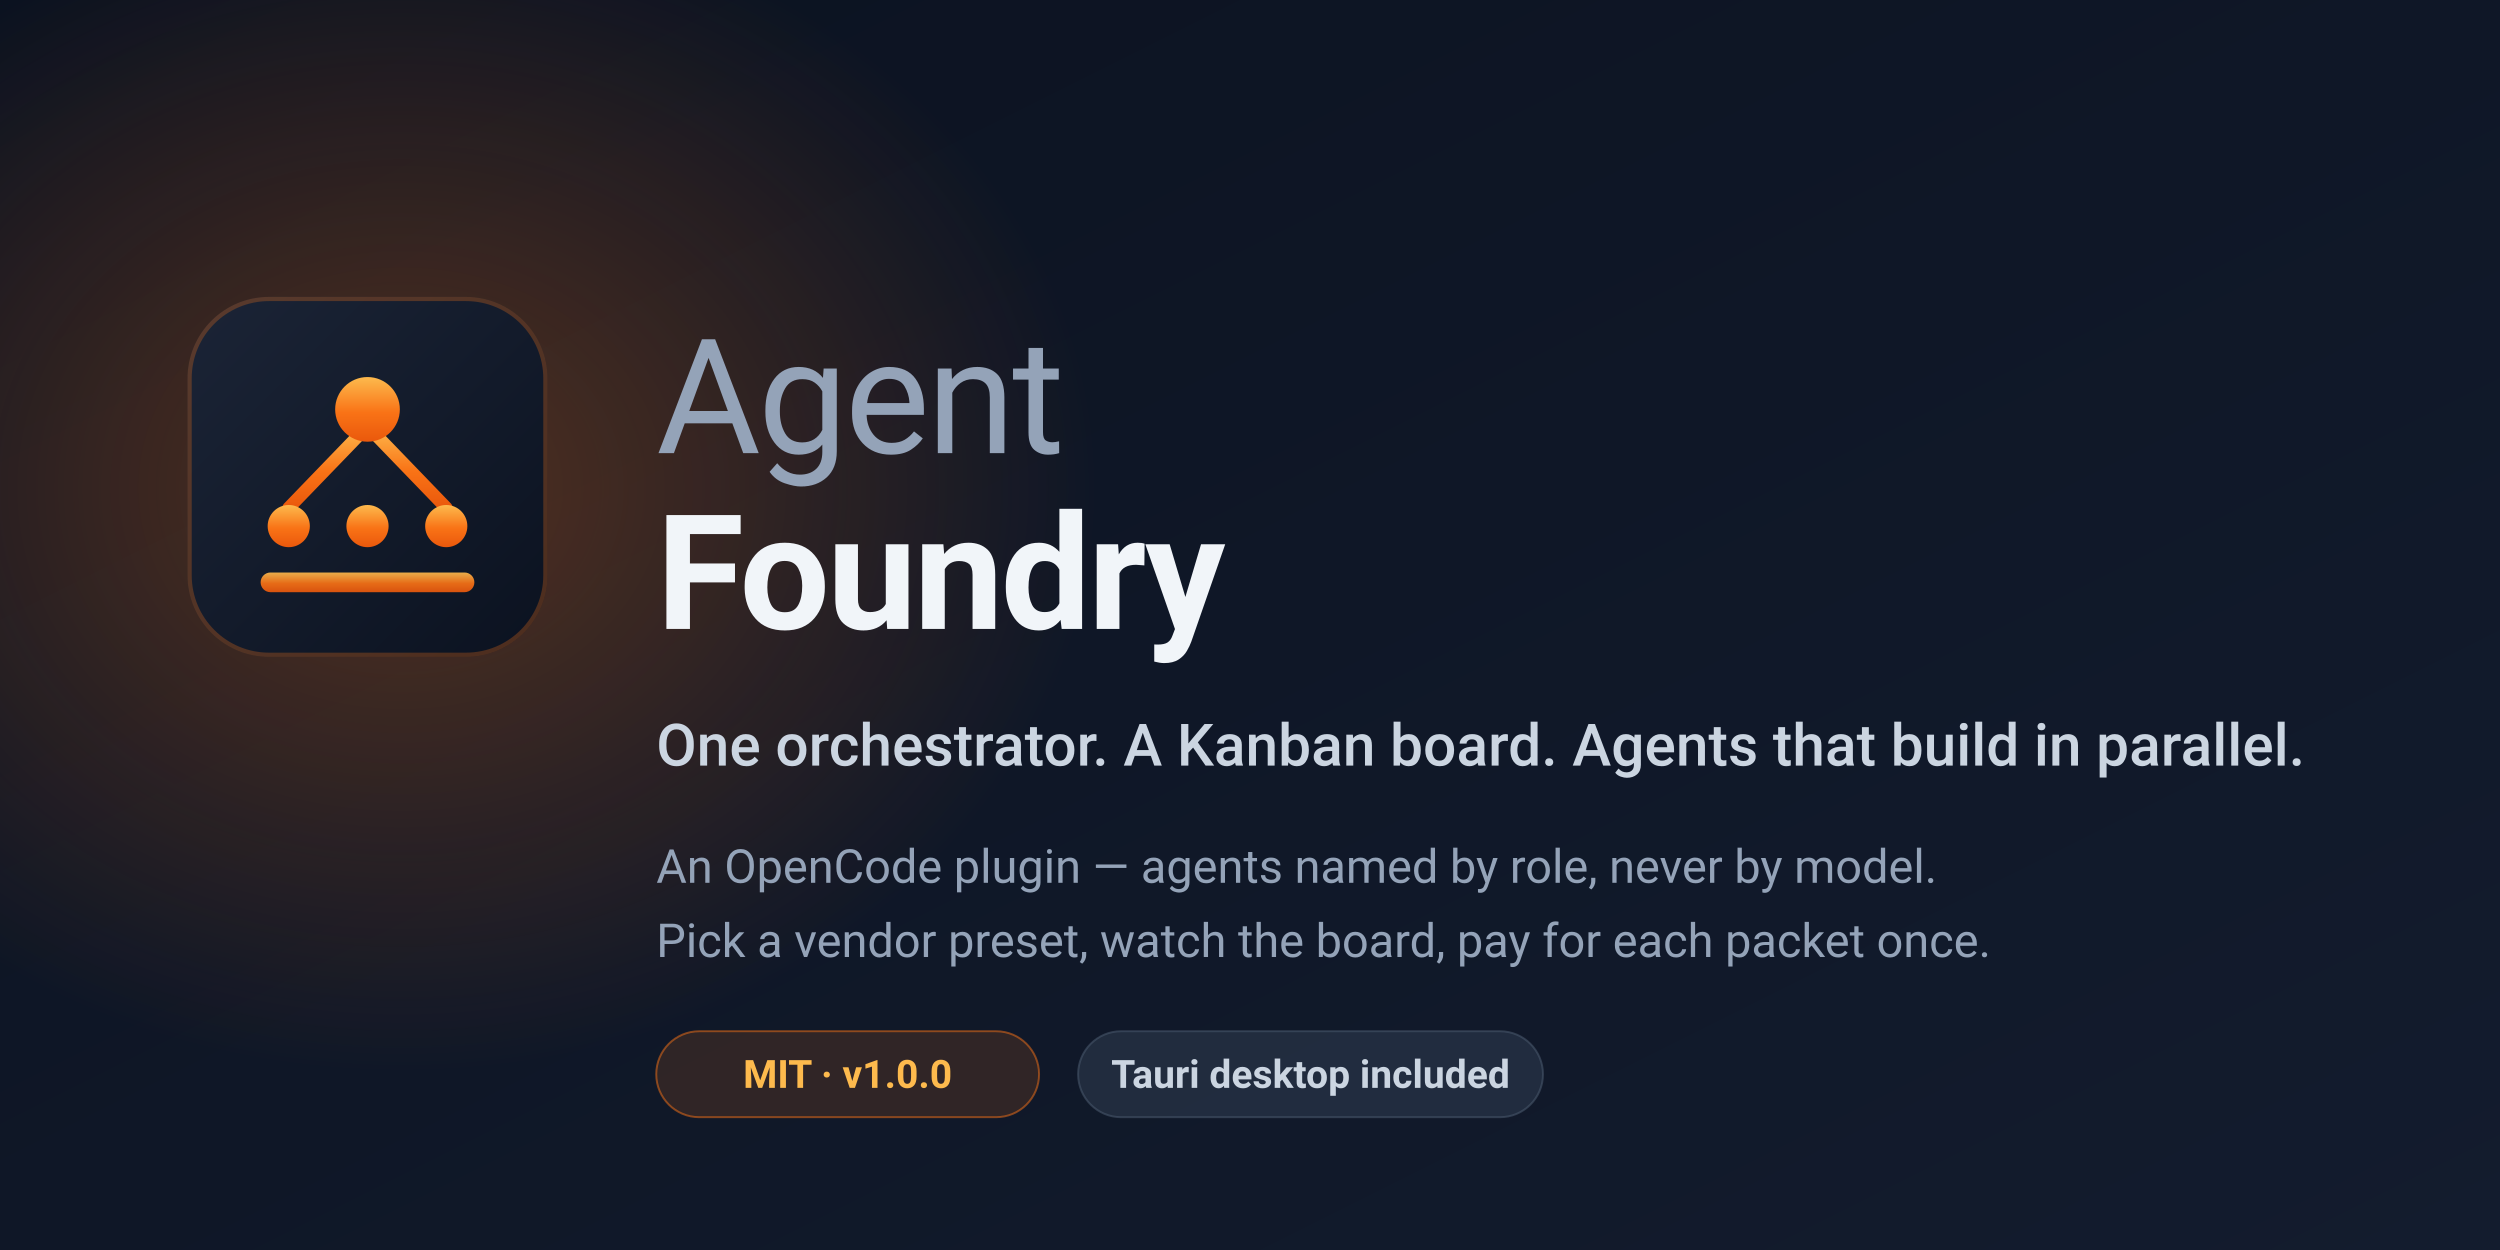
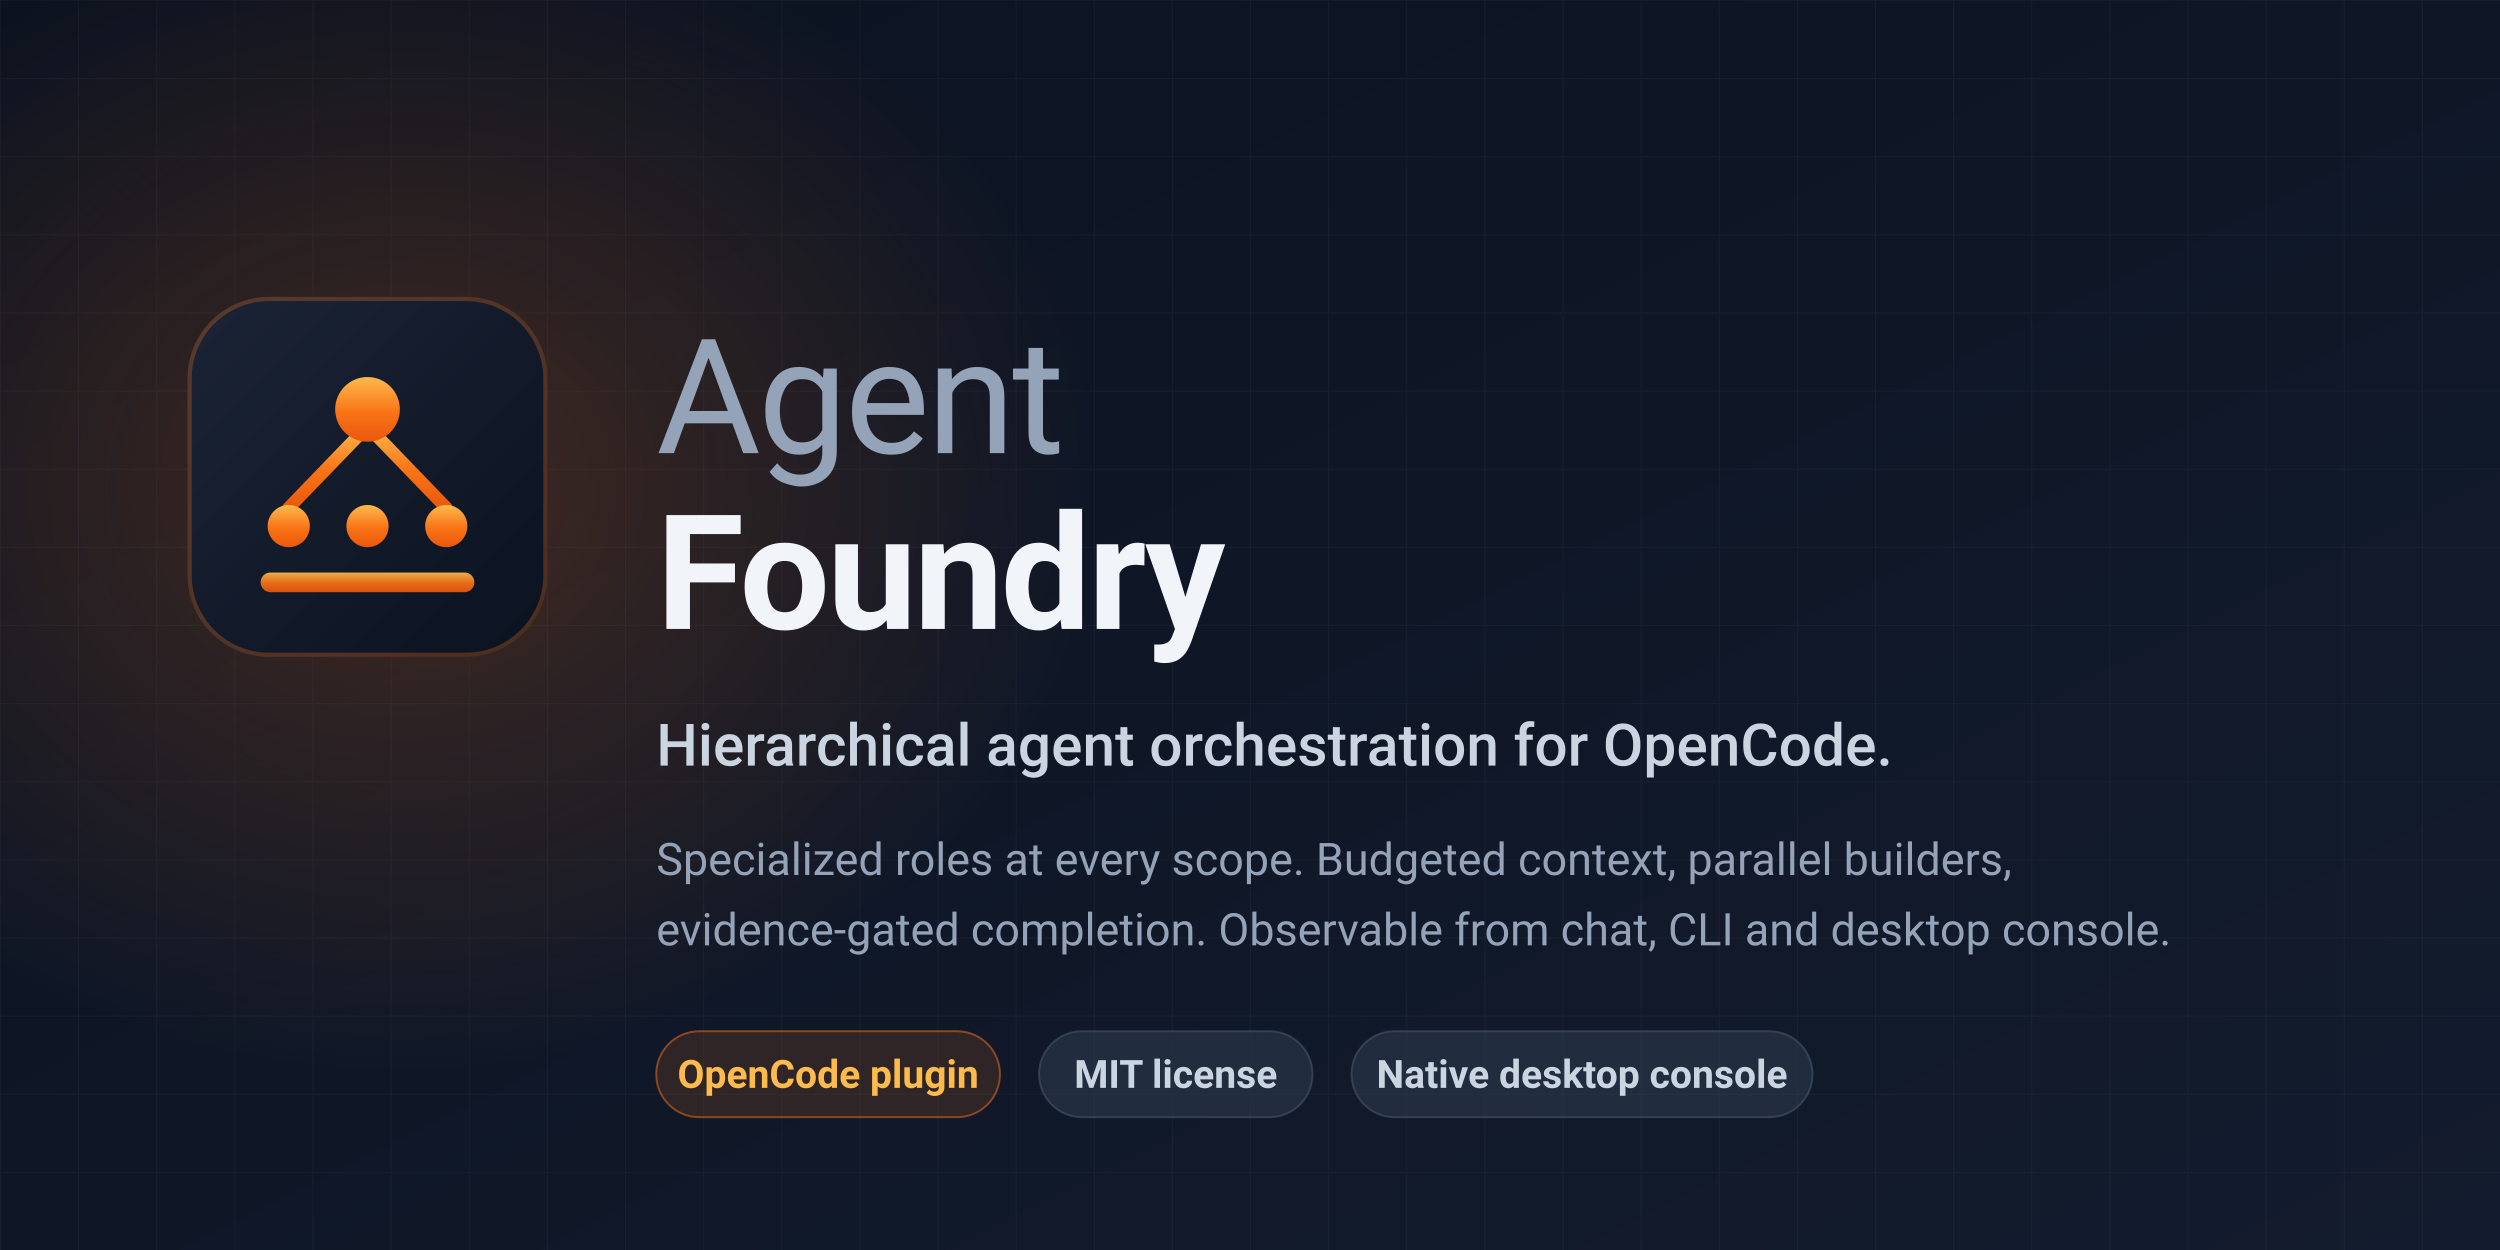
- <svg xmlns="http://www.w3.org/2000/svg" viewBox="0 0 1280 640" width="1280" height="640" role="img" aria-label="Agent Foundry — one orchestrator, a Kanban board, and agents that build in parallel">
+ <svg xmlns="http://www.w3.org/2000/svg" viewBox="0 0 1280 640" width="1280" height="640" role="img" aria-label="Agent Foundry — hierarchical agent orchestration for OpenCode">
  <defs>
    <linearGradient id="molten" x1="0" y1="0" x2="0" y2="1">
      <stop offset="0" stop-color="#FDBA4D" />
      <stop offset="0.55" stop-color="#F97316" />
      <stop offset="1" stop-color="#EA580C" />
    </linearGradient>
    <linearGradient id="plate" x1="0" y1="0" x2="1" y2="1">
      <stop offset="0" stop-color="#1B2436" />
      <stop offset="1" stop-color="#0B1220" />
    </linearGradient>
    <linearGradient id="page" x1="0" y1="0" x2="1" y2="1">
      <stop offset="0" stop-color="#0B1220" />
      <stop offset="1" stop-color="#131C2E" />
    </linearGradient>
    <radialGradient id="forgeGlow" cx="0.5" cy="0.5" r="0.5">
-       <stop offset="0" stop-color="#F97316" stop-opacity="0.30" />
+       <stop offset="0" stop-color="#F97316" stop-opacity="0.22" />
      <stop offset="1" stop-color="#F97316" stop-opacity="0" />
    </radialGradient>
+     <pattern id="grid" width="40" height="40" patternUnits="userSpaceOnUse">
+       <path d="M 40 0 L 0 0 0 40" fill="none" stroke="#FFFFFF" stroke-opacity="0.035" stroke-width="1" />
+     </pattern>
  </defs>
  <rect width="1280" height="640" fill="url(#page)" />
+   <rect width="1280" height="640" fill="url(#grid)" />
  <ellipse cx="205" cy="250" rx="360" ry="300" fill="url(#forgeGlow)" />
  <g transform="translate(96 152) scale(0.72)">
    <rect width="256" height="256" rx="58" fill="url(#plate)" />
    <rect x="1.5" y="1.5" width="253" height="253" rx="56.5" fill="none" stroke="#F97316" stroke-opacity="0.28" stroke-width="3" />
    <g stroke="url(#molten)" stroke-width="9" stroke-linecap="round" fill="none">
      <path d="M128 92 L72 150" />
      <path d="M128 92 L128 150" />
      <path d="M128 92 L184 150" />
    </g>
    <circle cx="128" cy="80" r="23" fill="url(#molten)" />
    <circle cx="72" cy="163" r="15" fill="url(#molten)" />
    <circle cx="128" cy="163" r="15" fill="url(#molten)" />
    <circle cx="184" cy="163" r="15" fill="url(#molten)" />
    <rect x="52" y="196" width="152" height="14" rx="7" fill="url(#molten)" opacity="0.92" />
  </g>
  <g font-family="ui-sans-serif, system-ui, -apple-system, 'Segoe UI', Roboto, Helvetica, Arial, sans-serif">
    <text x="336" y="232" font-size="82" font-weight="400" fill="#94A3B8" letter-spacing="-1.5">Agent</text>
    <text x="336" y="322" font-size="82" font-weight="700" fill="#F1F5F9" letter-spacing="-1.5">Foundry</text>
    <text x="336" y="392" font-size="30" font-weight="500" fill="#CBD5E1">
-       One orchestrator. A Kanban board. Agents that build in parallel.
+       Hierarchical agent orchestration for OpenCode.
    </text>
-     <g font-size="24" fill="#94A3B8">
-       <text x="336" y="452">An OpenCode plugin — agents named by role, never by model.</text>
-       <text x="336" y="490">Pick a vendor preset, watch the board, pay for each packet once.</text>
+     <g font-size="23" fill="#94A3B8">
+       <text x="336" y="448">Specialized roles at every scope. Budgeted context, parallel builders,</text>
+       <text x="336" y="484">evidence-gated completion. Observable from chat, CLI and desktop console.</text>
    </g>
    <g transform="translate(336 528)">
-       <rect x="0" y="0" width="196" height="44" rx="22" fill="#F97316" fill-opacity="0.14" stroke="#F97316" stroke-opacity="0.5" />
-       <text x="98" y="29" font-size="20" font-weight="600" fill="#FDBA4D" text-anchor="middle">MIT · v1.0.0</text>
-       <rect x="216" y="0" width="238" height="44" rx="22" fill="#334155" fill-opacity="0.5" stroke="#475569" stroke-opacity="0.6" />
-       <text x="335" y="29" font-size="20" font-weight="600" fill="#CBD5E1" text-anchor="middle">Tauri desktop included</text>
+       <rect x="0" y="0" width="176" height="44" rx="22" fill="#F97316" fill-opacity="0.14" stroke="#F97316" stroke-opacity="0.5" />
+       <text x="88" y="29" font-size="20" font-weight="600" fill="#FDBA4D" text-anchor="middle">OpenCode plugin</text>
+       <rect x="196" y="0" width="140" height="44" rx="22" fill="#334155" fill-opacity="0.5" stroke="#475569" stroke-opacity="0.6" />
+       <text x="266" y="29" font-size="20" font-weight="600" fill="#CBD5E1" text-anchor="middle">MIT license</text>
+       <rect x="356" y="0" width="236" height="44" rx="22" fill="#334155" fill-opacity="0.5" stroke="#475569" stroke-opacity="0.6" />
+       <text x="474" y="29" font-size="20" font-weight="600" fill="#CBD5E1" text-anchor="middle">Native desktop console</text>
    </g>
  </g>
</svg>
